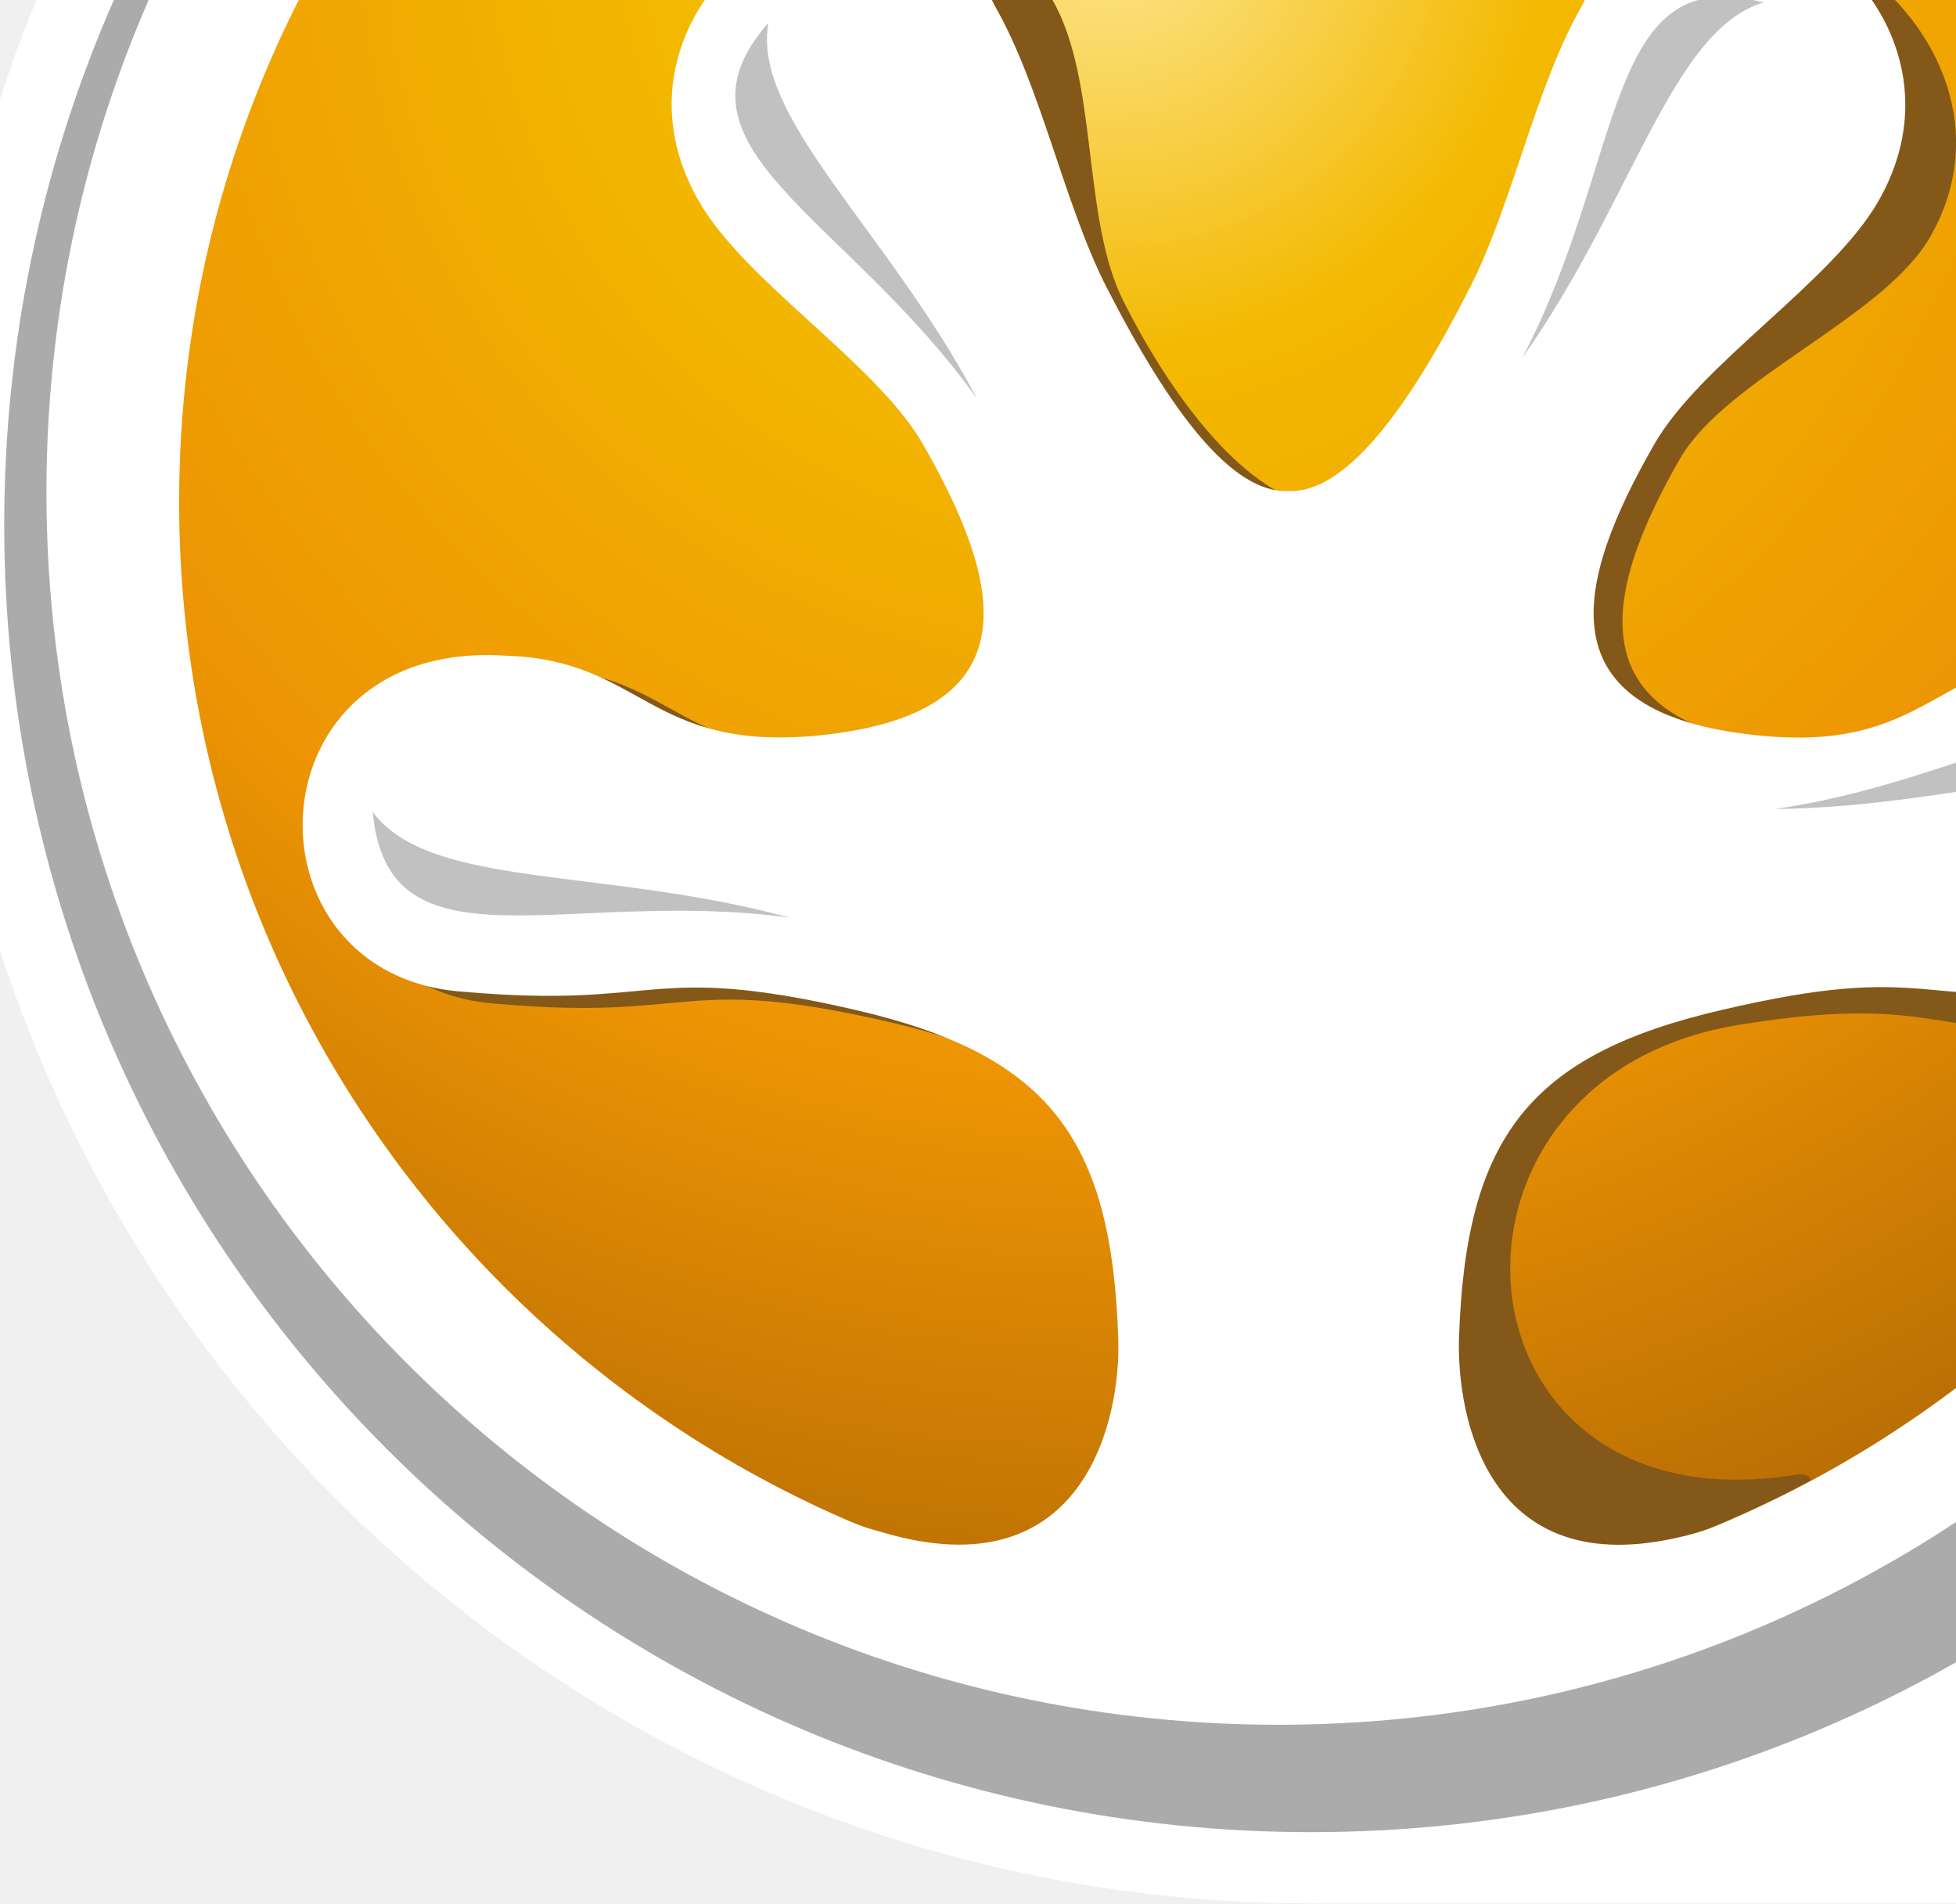
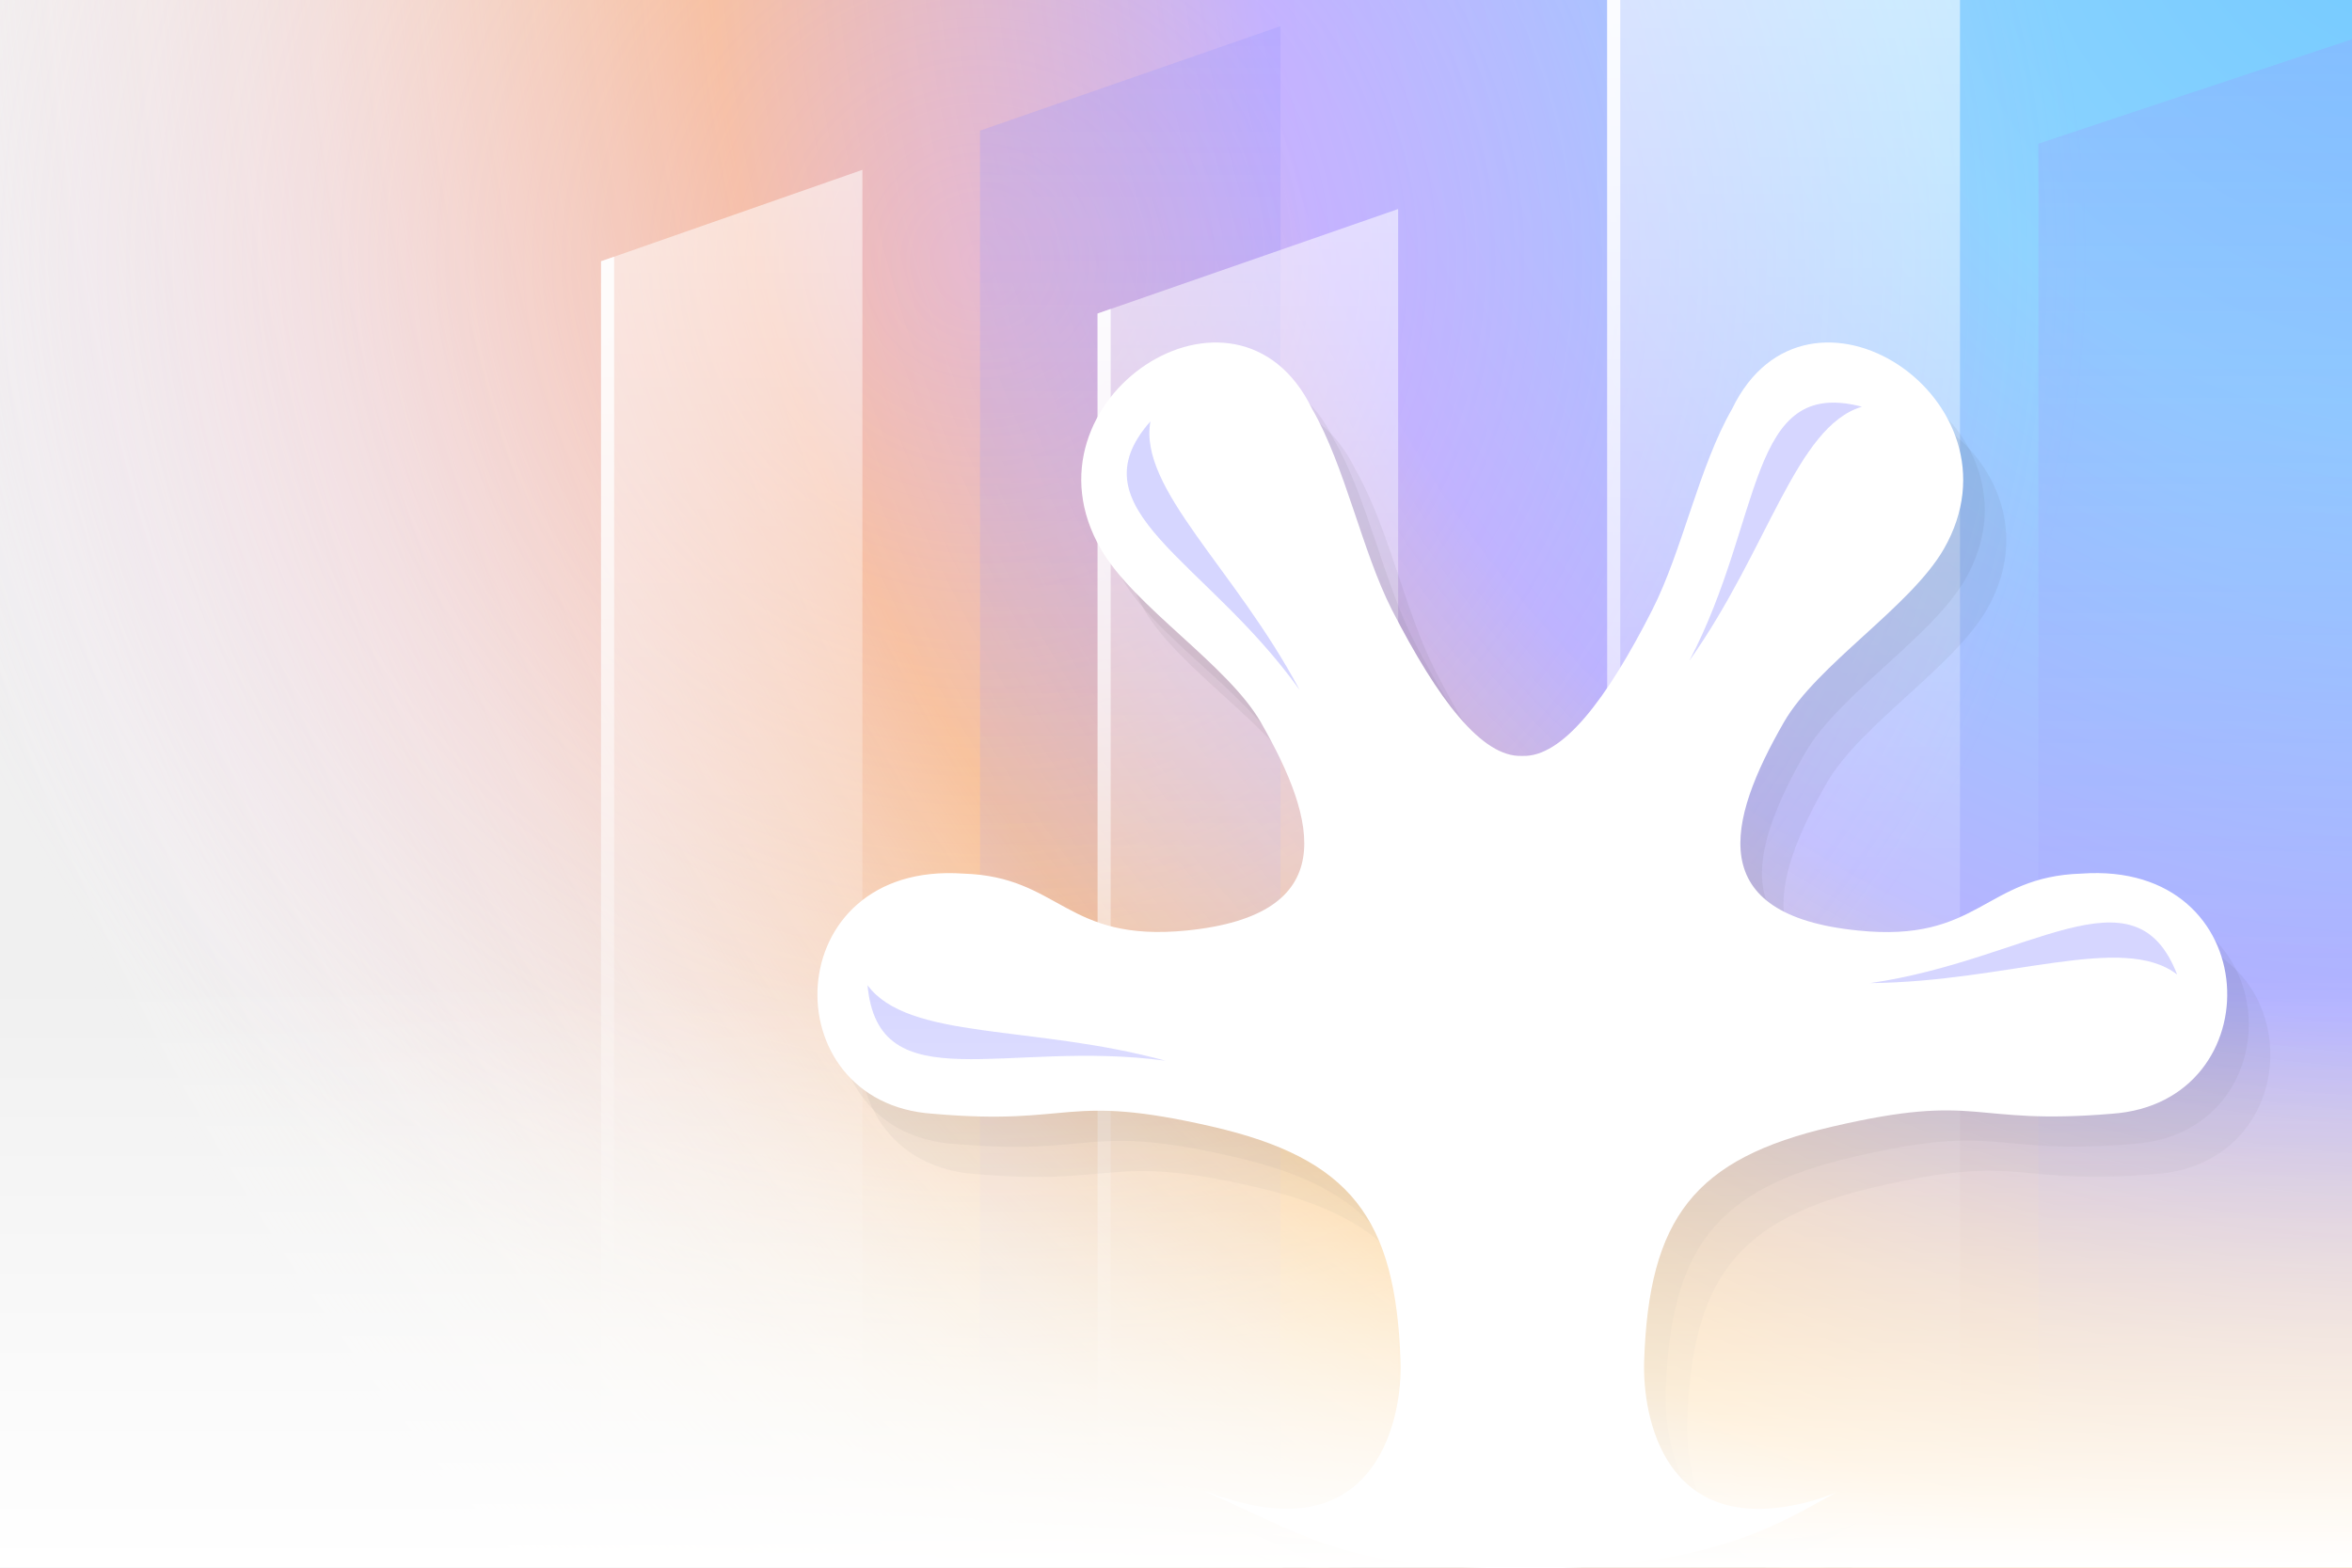
- <svg xmlns="http://www.w3.org/2000/svg" version="1.1" id="Layer_1" x="0px" y="0px" width="324.3px" height="315.5px" viewBox="0 0 324.3 315.5" enable-background="new 0 0 324.3 315.5" xml:space="preserve">
-   <rect x="217.4" y="265" fill="#FFFFFF" width="109.9" height="50.5" />
-   <g id="Background">
-     <circle fill="#FFFFFF" cx="217.4" cy="87" r="228.5" />
+ <svg xmlns="http://www.w3.org/2000/svg" version="1.1" x="0px" y="0px" width="360px" height="240px" viewBox="0 0 360 240">
+   <defs>
+     <radialGradient id="Field" cx="372" cy="-24" r="400" gradientUnits="userSpaceOnUse">
+       <stop offset="0" stop-color="#70C8FF" />
+       <stop offset="0.22" stop-color="#8DD4FF" />
+       <stop offset="0.45" stop-color="#B5B4FF" />
+       <stop offset="0.66" stop-color="#FFC269" stop-opacity="0.85" />
+       <stop offset="0.82" stop-color="#FFE0B0" stop-opacity="0.35" />
+       <stop offset="1" stop-color="#FFFFFF" stop-opacity="0" />
+     </radialGradient>
+     <radialGradient id="Glow" cx="150" cy="40" r="170" gradientUnits="userSpaceOnUse">
+       <stop offset="0" stop-color="#E8AFFF" stop-opacity="0.45" />
+       <stop offset="1" stop-color="#E8AFFF" stop-opacity="0" />
+     </radialGradient>
+     <linearGradient id="Glass" x1="0%" y1="0%" x2="0%" y2="100%">
+       <stop offset="0" stop-color="#FFFFFF" stop-opacity="0.55" />
+       <stop offset="0.55" stop-color="#FFFFFF" stop-opacity="0.18" />
+       <stop offset="1" stop-color="#FFFFFF" stop-opacity="0" />
+     </linearGradient>
+     <linearGradient id="GlassDeep" x1="0%" y1="0%" x2="0%" y2="100%">
+       <stop offset="0" stop-color="#9B99FF" stop-opacity="0.28" />
+       <stop offset="1" stop-color="#9B99FF" stop-opacity="0" />
+     </linearGradient>
+     <linearGradient id="Edge" x1="0%" y1="0%" x2="0%" y2="100%">
+       <stop offset="0" stop-color="#FFFFFF" stop-opacity="0.9" />
+       <stop offset="1" stop-color="#FFFFFF" stop-opacity="0" />
+     </linearGradient>
+     <linearGradient id="BottomFade" gradientUnits="userSpaceOnUse" x1="0" y1="150" x2="0" y2="240">
+       <stop offset="0" stop-color="#FFFFFF" stop-opacity="0" />
+       <stop offset="1" stop-color="#FFFFFF" />
+     </linearGradient>
+   </defs>
+   <g id="Field">
+     <rect x="0" y="0" width="360" height="240" fill="url(#Field)" />
+     <rect x="0" y="0" width="360" height="240" fill="url(#Glow)" />
  </g>
-   <g id="Circles">
-     <circle fill="#ABABAB" cx="217.4" cy="87" r="216.7" />
-     <circle fill="#FFFFFF" cx="212" cy="81.6" r="204.3" />
+   <g id="Panels">
+     <path fill="url(#Glass)" d="M92,40 L132,26 L132,240 L92,240 Z" />
+     <path fill="url(#Edge)" d="M92,40 L94,39.3 L94,200 L92,200 Z" />
+     <path fill="url(#GlassDeep)" d="M150,20 L196,4 L196,240 L150,240 Z" />
+     <path fill="url(#Glass)" d="M168,48 L214,32 L214,240 L168,240 Z" />
+     <path fill="url(#Edge)" d="M168,48 L170,47.3 L170,220 L168,220 Z" />
+     <path fill="url(#Glass)" d="M246,0 L300,0 L300,240 L246,240 Z" />
+     <path fill="url(#Edge)" d="M246,0 L248,0 L248,210 L246,210 Z" />
+     <path fill="url(#GlassDeep)" d="M312,22 L360,6 L360,240 L312,240 Z" />
  </g>
-   <g id="Yellow">
-     <radialGradient id="SVGID_1_" cx="184.182" cy="329.91" r="284.207" gradientTransform="matrix(1 0 0 -1 0 316)" gradientUnits="userSpaceOnUse">
-       <stop offset="0" style="stop-color:#FDE793" />
-       <stop offset="0.258" style="stop-color:#F3B900" />
-       <stop offset="0.685" style="stop-color:#ED9404" />
-       <stop offset="1" style="stop-color:#BA6F04" />
-     </radialGradient>
-     <path fill="url(#SVGID_1_)" d="M397.5,83.2c0,101.6-82.3,183.9-183.9,183.9S29.7,184.8,29.7,83.2c0-101.6,82.3-183.9,183.9-183.9   C315.2-100.7,397.5-18.3,397.5,83.2z" />
-     <path fill="#835819" d="M154.1,257c32.4,7,37.4-20.2,36.9-33.2c-1.1-33.2-11.6-47-43.6-54.4c-34.7-8-31.8-0.1-64.9-3   c-37.5-2.5-35.9-58.7,7.1-55.6c22.6,0.7,23.6,16,51.8,13.1c35.9-3.6,30.4-25.3,17.2-48.3c-7.7-13.4-29.4-26.8-37.1-40.2   c-19.8-34.6,35.5-71.4,53-35.4c7.7,13.4,4.8,36.2,11.8,50C196.9,71,210,83.9,219.3,83.5c9.3,0.4,19.5-12.9,30.2-33.9   c7-13.8,10.8-33.2,18.5-46.6c17.4-36,71.9,1.7,52,36.3c-7.7,13.4-33.8,23.4-41.5,36.8c-13.2,23-17.2,44.2,18.6,47.8   c28.1,2.9,29.2-12.5,51.8-13.1c43.1-3.1,43.2,57.4,5.7,60c-33.2,2.8-31.2-6.7-66.4-0.9c-54.6,8.9-48.8,83.8,9.2,74.6   c1.9-0.3,2.8,0.1,2.8,0.9c-25.8,13.8-55.3,21.7-86.6,21.7c-21.4,0-41.9-3.7-60.9-10.4C153.1,256.8,153.6,256.9,154.1,257L154.1,257   z" />
+   <g id="Hand" transform="translate(92,62) scale(0.66)">
+     <g fill="#3B3E3F" fill-opacity="0.06">
+       <path transform="translate(5,7)" d="M146.3,254c33.8,10,39.6-19.3,39.1-32.2c-1.1-33.2-11.6-47-43.6-54.4c-34.7-8-31.8-0.1-64.9-3c-37.5-2.5-35.9-58.7,7.1-55.7c22.6,0.7,23.6,16,51.8,13.2c35.9-3.6,30.4-25.3,17.2-48.3c-7.7-13.4-29.4-26.8-37.1-40.2C95.9-1.2,147.4-35.1,164.9,0.9c7.7,13.4,11.5,32.8,18.5,46.6c10.7,20.9,20.9,34.3,30.2,33.9c9.3,0.4,19.6-13,30.2-33.9c7-13.8,10.8-33.2,18.5-46.6c17.4-36,69-2.1,49.1,32.5c-7.7,13.4-29.4,26.8-37.1,40.2c-13.2,23-18.7,44.7,17.2,48.3c28.1,2.9,29.2-12.5,51.8-13.2c43-3.1,44.6,53.1,7.1,55.7c-33.2,2.8-30.2-5.1-64.9,3c-32,7.4-42.5,21.2-43.6,54.4c-0.4,13,4.7,40.7,37,32.9c2.7-0.6,6.4-1.9,7.8-2.6c-13.7,7.5-29.1,17.8-71.8,17.8c-42.5,0-48.9-6.5-75.1-18C143.1,252.9,141.3,252.6,146.3,254z" />
+       <path transform="translate(10,14)" d="M146.3,254c33.8,10,39.6-19.3,39.1-32.2c-1.1-33.2-11.6-47-43.6-54.4c-34.7-8-31.8-0.1-64.9-3c-37.5-2.5-35.9-58.7,7.1-55.7c22.6,0.7,23.6,16,51.8,13.2c35.9-3.6,30.4-25.3,17.2-48.3c-7.7-13.4-29.4-26.8-37.1-40.2C95.9-1.2,147.4-35.1,164.9,0.9c7.7,13.4,11.5,32.8,18.5,46.6c10.7,20.9,20.9,34.3,30.2,33.9c9.3,0.4,19.6-13,30.2-33.9c7-13.8,10.8-33.2,18.5-46.6c17.4-36,69-2.1,49.1,32.5c-7.7,13.4-29.4,26.8-37.1,40.2c-13.2,23-18.7,44.7,17.2,48.3c28.1,2.9,29.2-12.5,51.8-13.2c43-3.1,44.6,53.1,7.1,55.7c-33.2,2.8-30.2-5.1-64.9,3c-32,7.4-42.5,21.2-43.6,54.4c-0.4,13,4.7,40.7,37,32.9c2.7-0.6,6.4-1.9,7.8-2.6c-13.7,7.5-29.1,17.8-71.8,17.8c-42.5,0-48.9-6.5-75.1-18C143.1,252.9,141.3,252.6,146.3,254z" />
+     </g>
+     <path fill="#FFFFFF" d="M146.3,254c33.8,10,39.6-19.3,39.1-32.2c-1.1-33.2-11.6-47-43.6-54.4c-34.7-8-31.8-0.1-64.9-3c-37.5-2.5-35.9-58.7,7.1-55.7c22.6,0.7,23.6,16,51.8,13.2c35.9-3.6,30.4-25.3,17.2-48.3c-7.7-13.4-29.4-26.8-37.1-40.2C95.9-1.2,147.4-35.1,164.9,0.9c7.7,13.4,11.5,32.8,18.5,46.6c10.7,20.9,20.9,34.3,30.2,33.9c9.3,0.4,19.6-13,30.2-33.9c7-13.8,10.8-33.2,18.5-46.6c17.4-36,69-2.1,49.1,32.5c-7.7,13.4-29.4,26.8-37.1,40.2c-13.2,23-18.7,44.7,17.2,48.3c28.1,2.9,29.2-12.5,51.8-13.2c43-3.1,44.6,53.1,7.1,55.7c-33.2,2.8-30.2-5.1-64.9,3c-32,7.4-42.5,21.2-43.6,54.4c-0.4,13,4.7,40.7,37,32.9c2.7-0.6,6.4-1.9,7.8-2.6c-13.7,7.5-29.1,17.8-71.8,17.8c-42.5,0-48.9-6.5-75.1-18C143.1,252.9,141.3,252.6,146.3,254z" />
+     <g fill="#B5B4FF" fill-opacity="0.55">
+       <path d="M127.4,3.8c-18.2,20.6,12.9,31.9,34.6,62.3C147,37.9,124.6,19.4,127.4,3.8L127.4,3.8z" />
+       <path d="M61.8,134.6c2.5,27.3,32.1,12.5,69.1,17.5C100,143.7,71.3,147.4,61.8,134.6L61.8,134.6z" />
+       <path d="M292.4,0.4c-26.6-7-22.7,25.9-40,58.9C270.8,33.3,277.1,5,292.4,0.4L292.4,0.4z" />
+       <path d="M365.5,132.1c-9.9-25.6-34.3-3.3-71.2,2C326.2,133.8,352.9,122.4,365.5,132.1L365.5,132.1z" />
+     </g>
  </g>
-   <g id="Hand">
-     <path fill="#FFFFFF" d="M146.3,254c33.8,10,39.6-19.3,39.1-32.2c-1.1-33.2-11.6-47-43.6-54.4c-34.7-8-31.8-0.1-64.9-3   c-37.5-2.5-35.9-58.7,7.1-55.7c22.6,0.7,23.6,16,51.8,13.2c35.9-3.6,30.4-25.3,17.2-48.3c-7.7-13.4-29.4-26.8-37.1-40.2   C95.9-1.2,147.4-35.1,164.9,0.9c7.7,13.4,11.5,32.8,18.5,46.6c10.7,20.9,20.9,34.3,30.2,33.9c9.3,0.4,19.6-13,30.2-33.9   c7-13.8,10.8-33.2,18.5-46.6c17.4-36,69-2.1,49.1,32.5c-7.7,13.4-29.4,26.8-37.1,40.2c-13.2,23-18.7,44.7,17.2,48.3   c28.1,2.9,29.2-12.5,51.8-13.2c43-3.1,44.6,53.1,7.1,55.7c-33.2,2.8-30.2-5.1-64.9,3c-32,7.4-42.5,21.2-43.6,54.4   c-0.4,13,4.7,40.7,37,32.9c2.7-0.6,6.4-1.9,7.8-2.6c-13.7,7.5-29.1,17.8-71.8,17.8c-42.5,0-48.9-6.5-75.1-18   C143.1,252.9,141.3,252.6,146.3,254z" />
-   </g>
-   <g id="Fingers">
-     <path fill="#C1C1C1" d="M127.4,3.8c-18.2,20.6,12.9,31.9,34.6,62.3C147,37.9,124.6,19.4,127.4,3.8L127.4,3.8z" />
-     <path fill="#C1C1C1" d="M61.8,134.6c2.5,27.3,32.1,12.5,69.1,17.5C100,143.7,71.3,147.4,61.8,134.6L61.8,134.6z" />
-     <path fill="#C1C1C1" d="M292.4,0.4c-26.6-7-22.7,25.9-40,58.9C270.8,33.3,277.1,5,292.4,0.4L292.4,0.4z" />
-     <path fill="#C1C1C1" d="M365.5,132.1c-9.9-25.6-34.3-3.3-71.2,2C326.2,133.8,352.9,122.4,365.5,132.1L365.5,132.1z" />
-   </g>
+   <rect x="0" y="150" width="360" height="90" fill="url(#BottomFade)" />
</svg>
